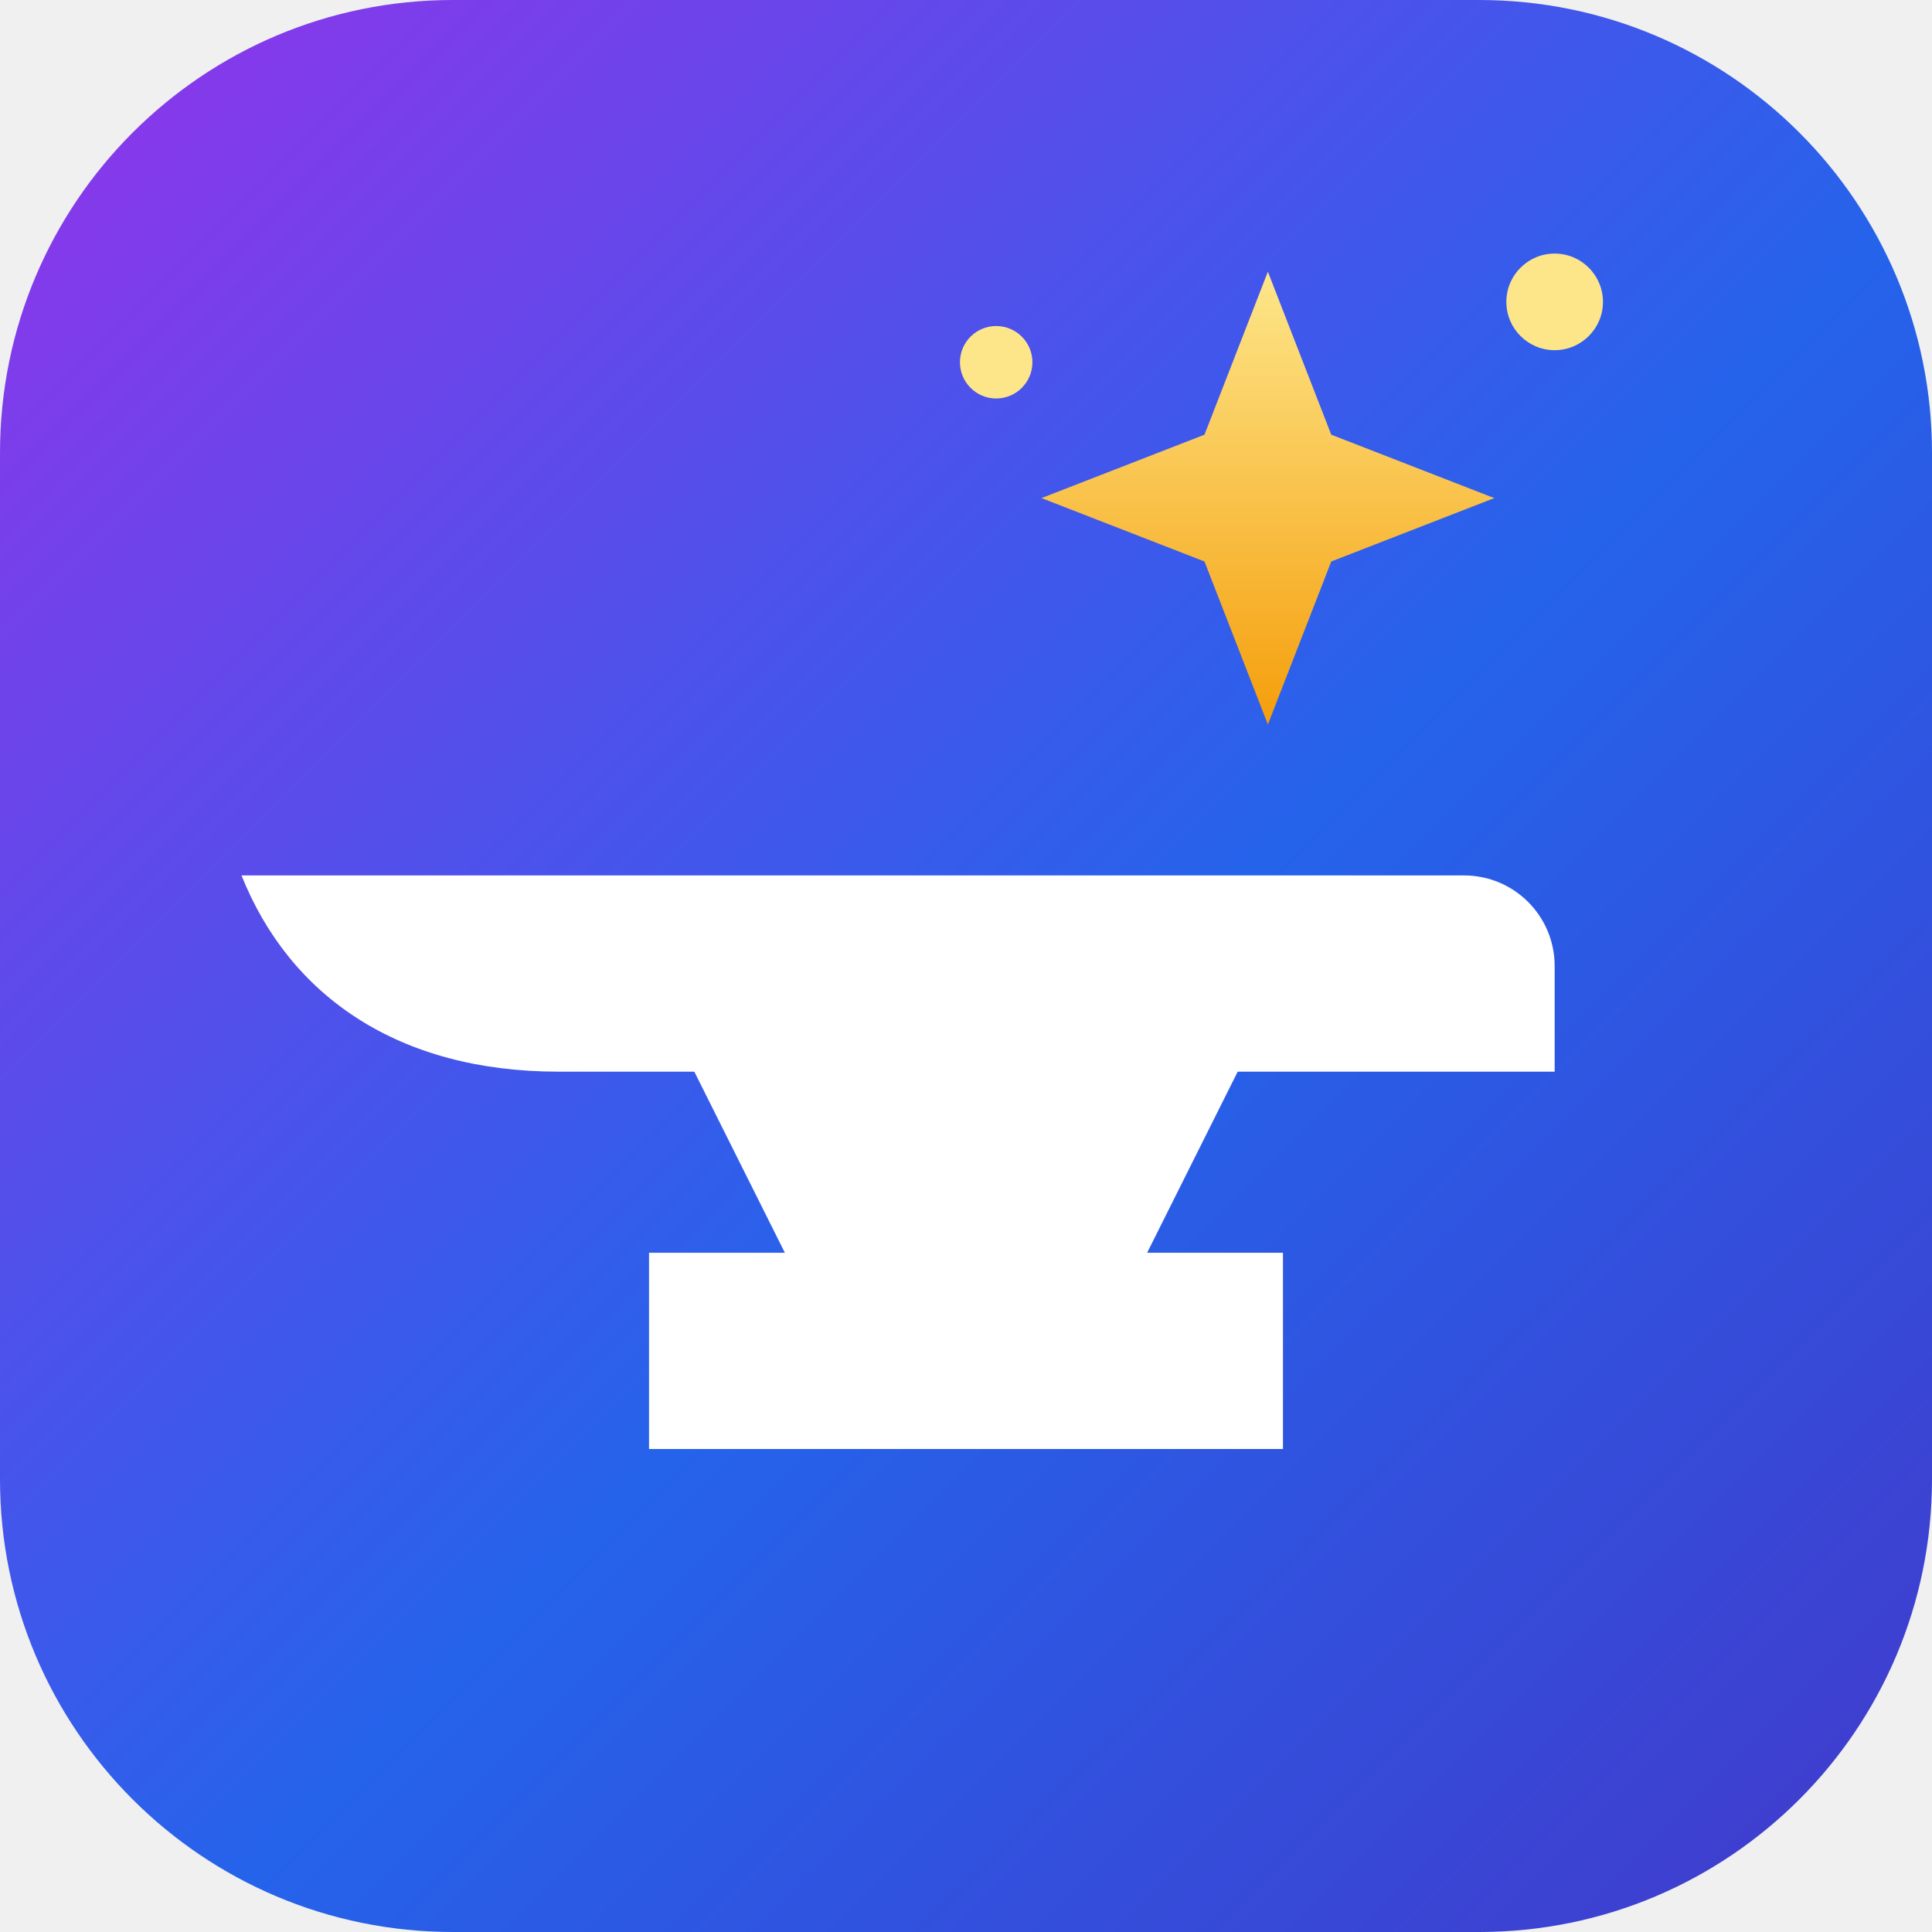
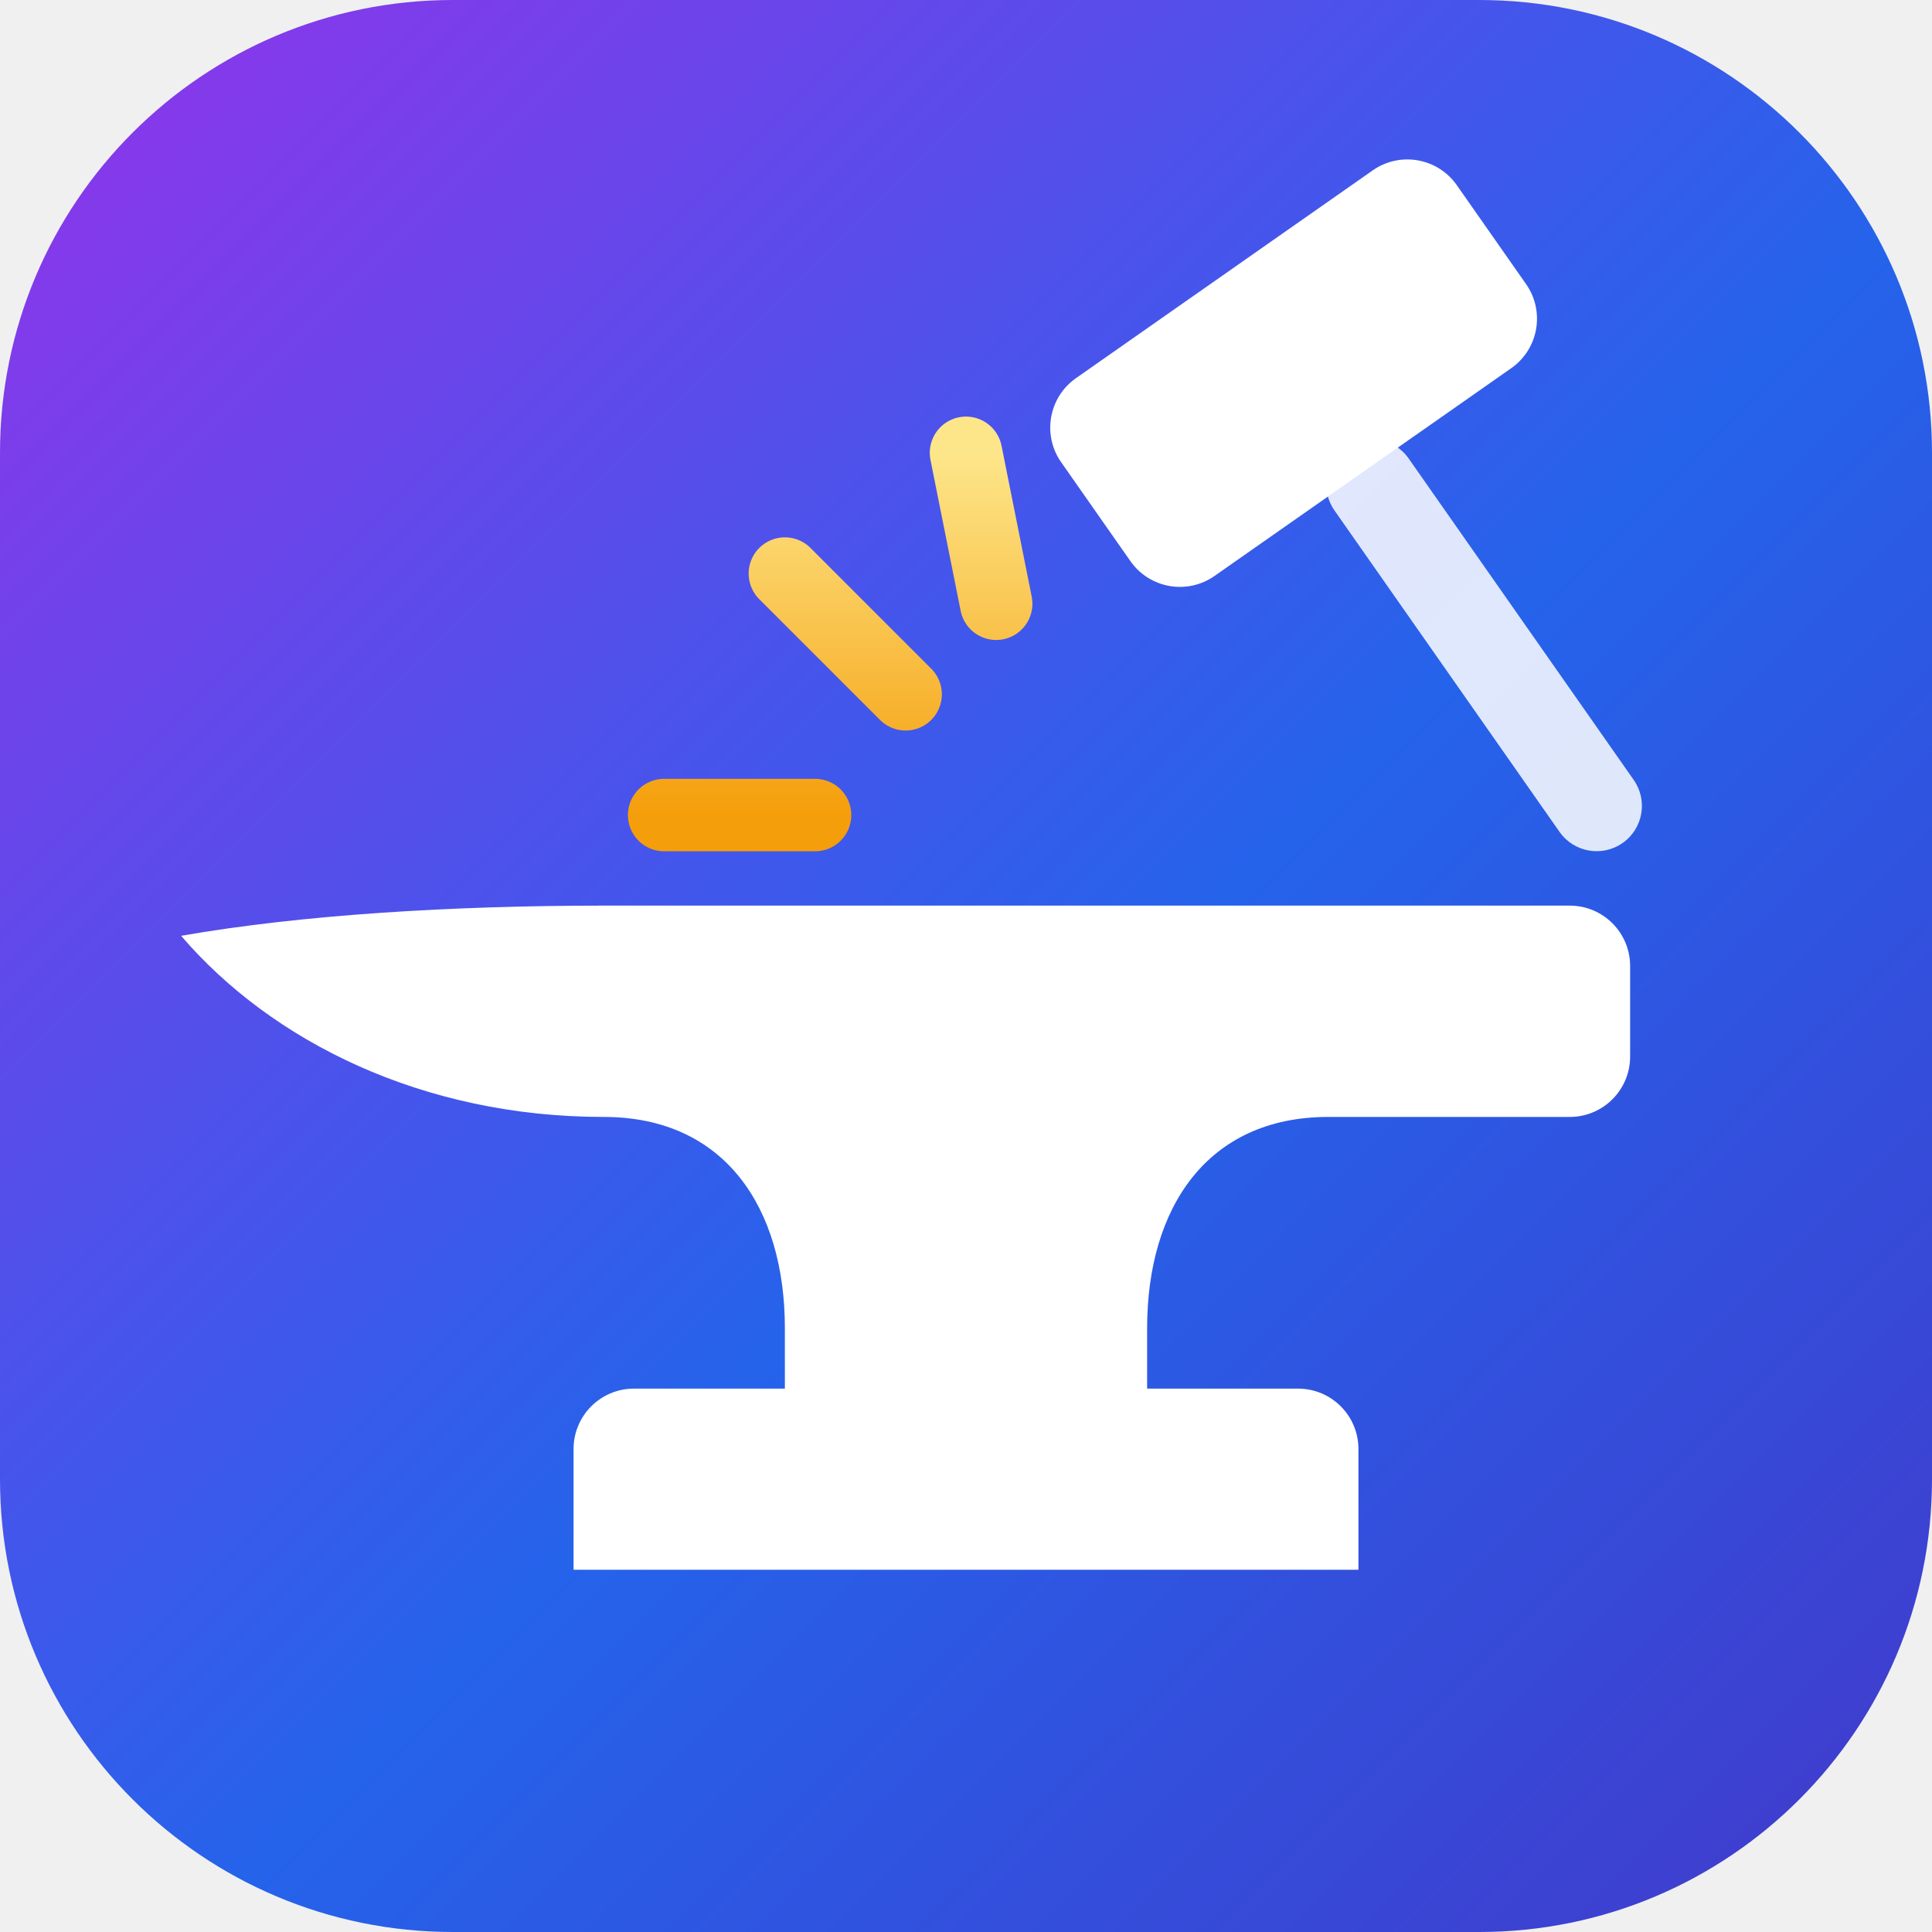
<svg xmlns="http://www.w3.org/2000/svg" viewBox="0 0 64 64" width="64" height="64" role="img" aria-label="AppForge Labs">
  <defs>
-     <linearGradient id="afl-bg" x1="0" y1="0" x2="1" y2="1">
-       <stop offset="0%" stop-color="#9333EA" />
-       <stop offset="55%" stop-color="#2563EB" />
-       <stop offset="100%" stop-color="#4338CA" />
+     <linearGradient id="bg" x1="0" y1="0" x2="1" y2="1">
+       <stop offset="0" stop-color="#9333EA" />
+       <stop offset=".55" stop-color="#2563EB" />
+       <stop offset="1" stop-color="#4338CA" />
    </linearGradient>
-     <linearGradient id="afl-spark" x1="0" y1="0" x2="0" y2="1">
-       <stop offset="0%" stop-color="#FDE68A" />
-       <stop offset="100%" stop-color="#F59E0B" />
+     <linearGradient id="sp" x1="0" y1="0" x2="0" y2="1">
+       <stop offset="0" stop-color="#FDE68A" />
+       <stop offset="1" stop-color="#F59E0B" />
    </linearGradient>
  </defs>
-   <rect width="64" height="64" rx="15" fill="url(#afl-bg)" />
-   <path fill="#FFFFFF" d="M8 29h40.5a3 3 0 0 1 3 3v3.5H41l-3 6h4.5V48h-21v-6.5H26l-3-6h-4.5C13.2 35.5 9.6 33 8 29z" />
-   <path fill="url(#afl-spark)" d="M42 9l2.1 5.4L49.5 16.5l-5.4 2.1L42 24l-2.1-5.4-5.4-2.1 5.4-2.1z" />
-   <circle cx="51.5" cy="10" r="1.6" fill="#FDE68A" />
-   <circle cx="33" cy="12" r="1.2" fill="#FDE68A" />
+   <rect width="64" height="64" rx="15" fill="url(#bg)" />
+   <path fill="#fff" transform="translate(0 4)" d="M20 26H52a2 2 0 0 1 2 2v3a2 2 0 0 1-2 2H44c-4 0-6 3-6 7v2h5a2 2 0 0 1 2 2v4H19v-4a2 2 0 0 1 2-2h5v-2c0-4-2-7-6-7-6 0-11-2.5-14-6 4-.7 9-1 14-1z" />
+   <g transform="rotate(-35 44 14)">
+     <rect x="36" y="8" width="16" height="8" rx="2" fill="#fff" />
+     <rect x="42.5" y="15" width="3" height="16" rx="1.5" fill="#fff" opacity=".85" />
+   </g>
+   <g stroke="url(#sp)" stroke-width="2.4" stroke-linecap="round">
+     <path d="M30 23l-4-4M27 27h-5M33 20l-1-5" />
+   </g>
</svg>
